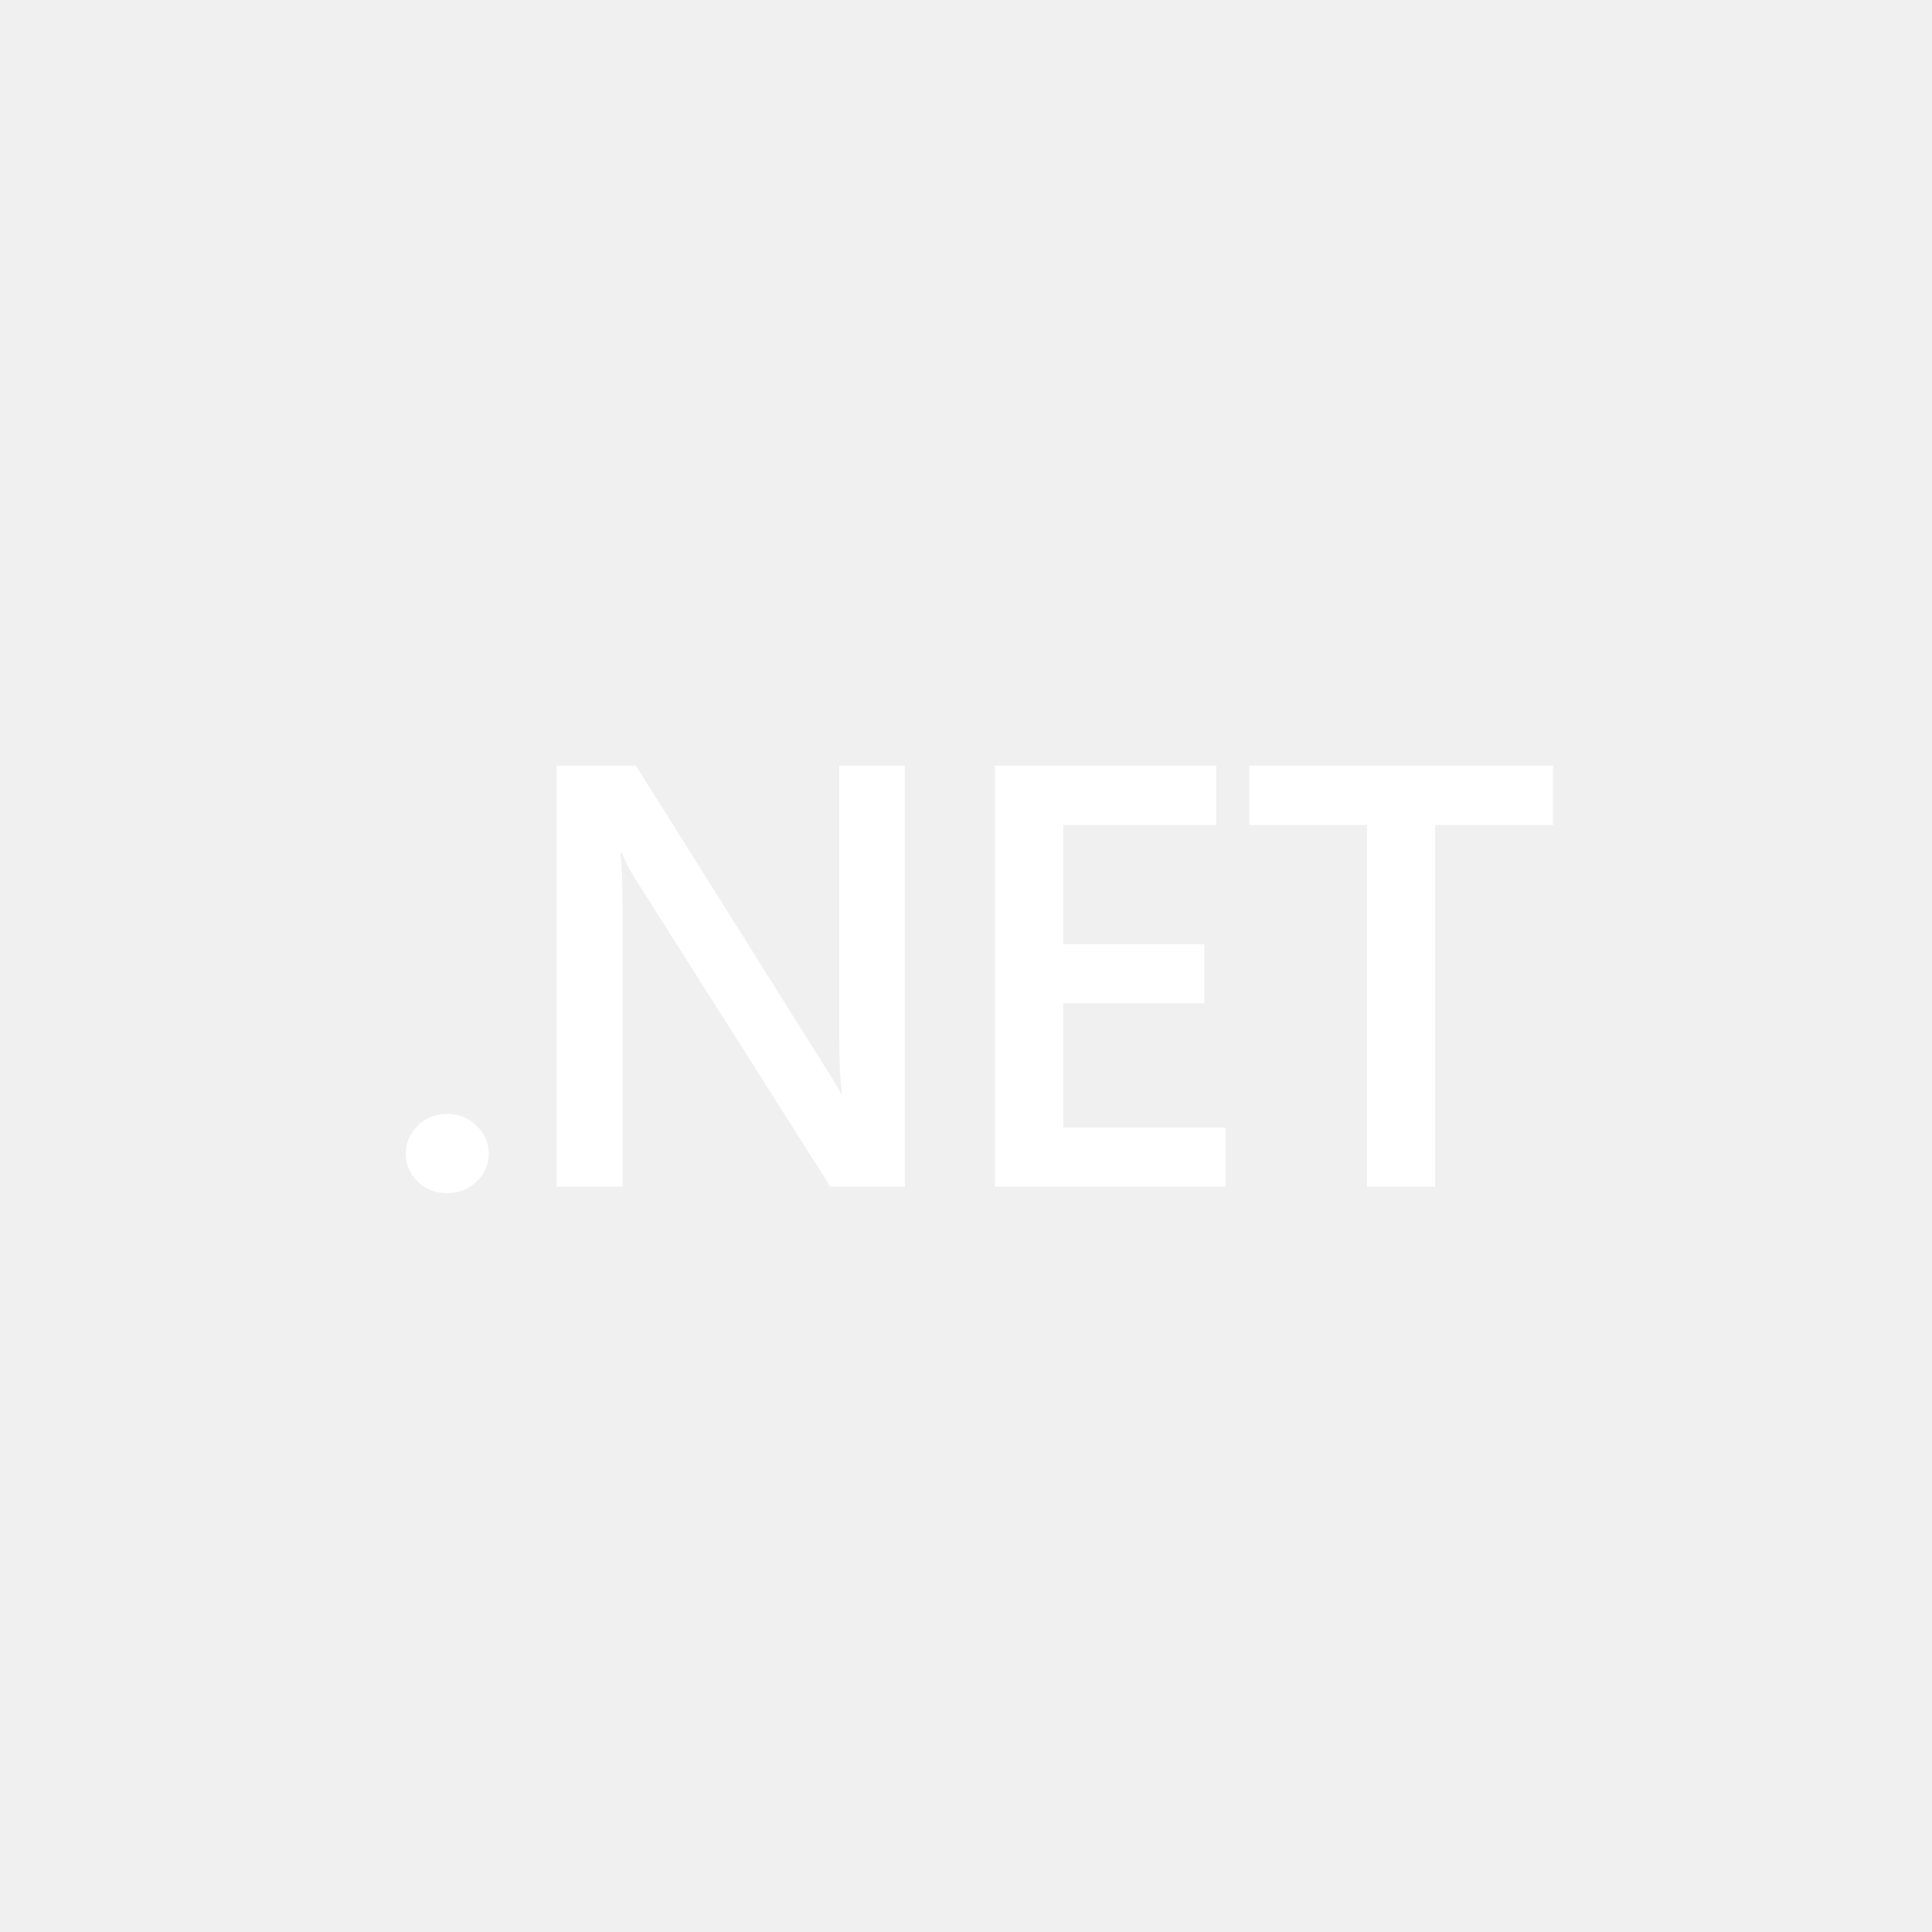
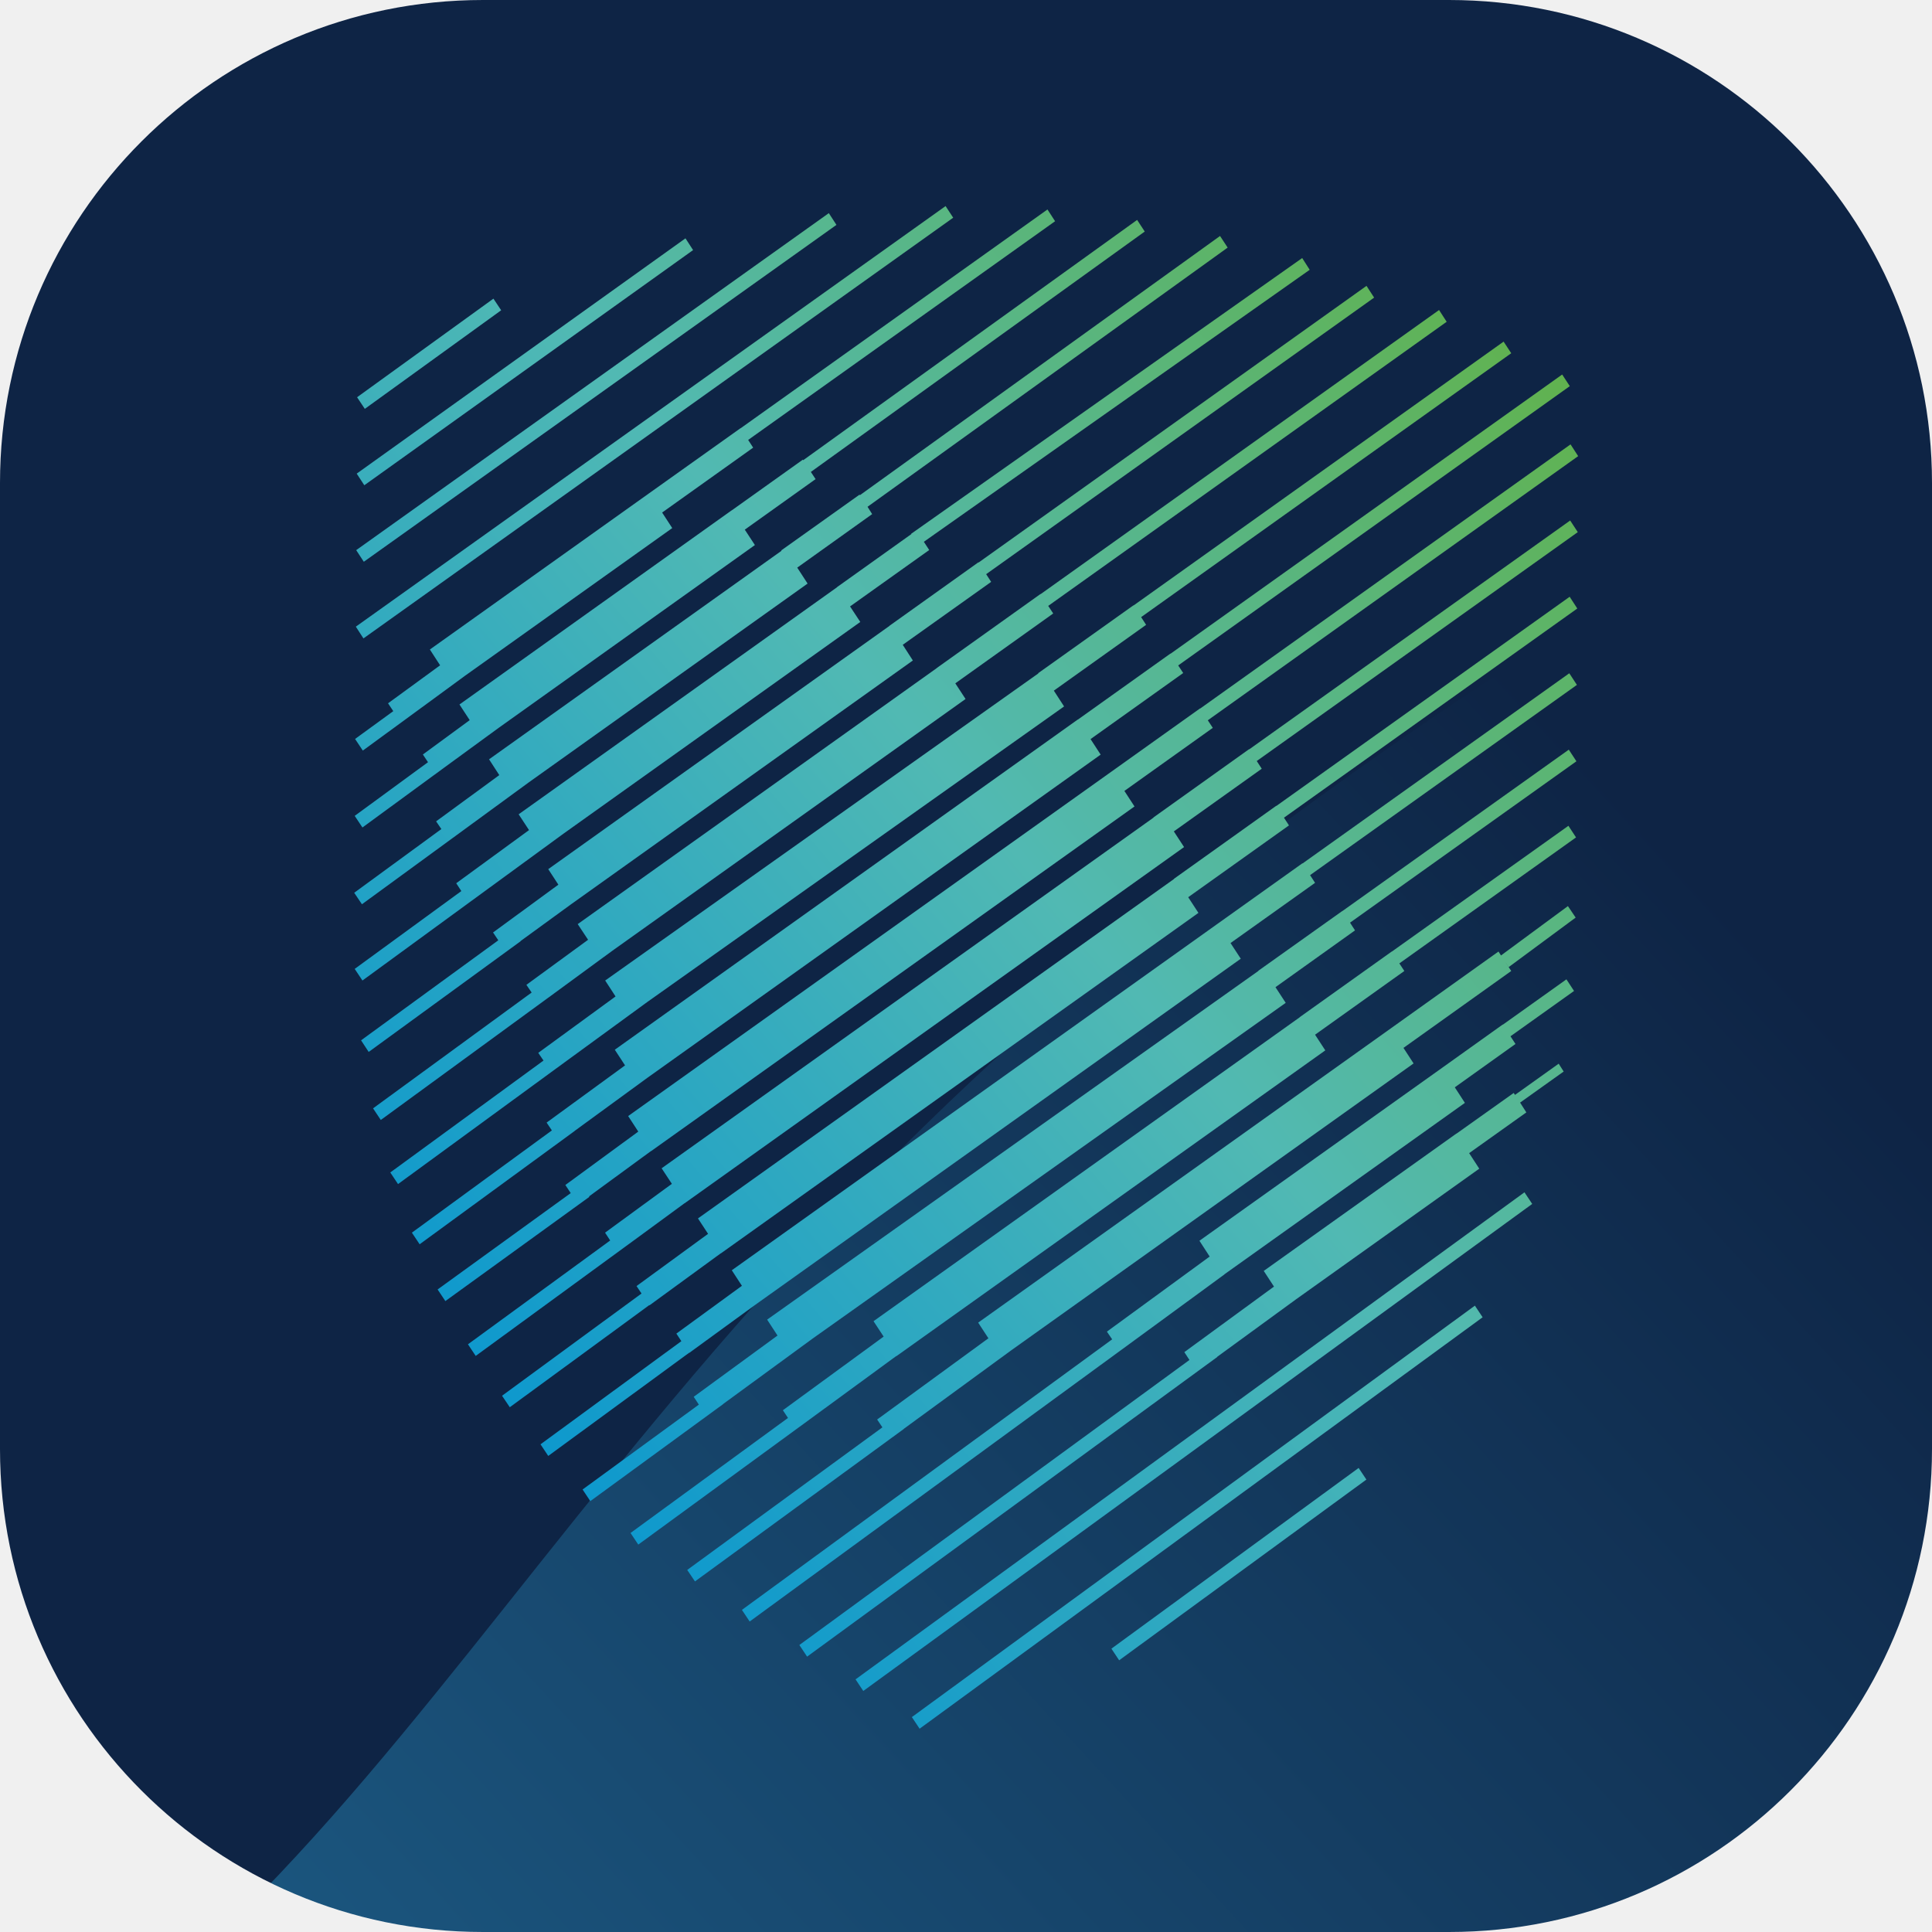
- <svg xmlns="http://www.w3.org/2000/svg" width="456" height="456" viewBox="0 0 456 456" version="1.1" xml:space="preserve" style="fill-rule:evenodd;clip-rule:evenodd;stroke-linejoin:round;stroke-miterlimit:2;">
-   <path d="m 105.5,281.609 c -2.703,0 -5.001,-0.9 -6.893,-2.702 -1.892,-1.848 -2.838,-4.042 -2.838,-6.582 0,-2.587 0.946,-4.804 2.838,-6.652 1.892,-1.848 4.19,-2.772 6.893,-2.772 2.748,0 5.068,0.924 6.96,2.772 1.937,1.848 2.906,4.064 2.906,6.652 0,2.54 -0.968,4.734 -2.906,6.582 -1.892,1.802 -4.212,2.702 -6.96,2.702 z" style="fill:#ffffff;fill-rule:nonzero;stroke-width:0.838" />
-   <path d="M 213.561,280.084 H 195.99 L 149.7,207.054 c -1.171,-1.848 -2.14,-3.765 -2.906,-5.751 h -0.406 c 0.361,2.125 0.541,6.675 0.541,13.65 v 65.132 h -15.543 v -99.36 h 18.719 l 44.737,71.298 c 1.892,2.957 3.109,4.989 3.649,6.098 h 0.27 c -0.45,-2.632 -0.676,-7.09 -0.676,-13.373 v -64.023 h 15.476 z" style="fill:#ffffff;fill-rule:nonzero;stroke-width:0.838" />
-   <path d="m 289.251,280.084 h -54.401 v -99.36 h 52.238 v 13.997 h -36.154 v 28.131 h 33.316 v 13.927 h -33.316 v 29.378 h 38.316 z" style="fill:#ffffff;fill-rule:nonzero;stroke-width:0.838" />
-   <path d="M 366.565,194.721 H 338.722 v 85.363 h -16.084 v -85.363 h -27.775 v -13.997 h 71.701 z" style="fill:#ffffff;fill-rule:nonzero;stroke-width:0.838" />
+ <svg xmlns="http://www.w3.org/2000/svg" width="600" height="600" viewBox="0 0 600 600" fill="none">
+   <mask id="mask0_3624_12010" style="mask-type:alpha" maskUnits="userSpaceOnUse" x="0" y="0" width="600" height="600">
+     <rect width="600" height="600" rx="150" fill="#002447" />
+   </mask>
+   <g mask="url(#mask0_3624_12010)">
+     <mask id="mask1_3624_12010" style="mask-type:alpha" maskUnits="userSpaceOnUse" x="0" y="0" width="600" height="661">
+       <path d="M600 0H0V660.938H600V0Z" fill="white" />
+     </mask>
+     <g mask="url(#mask1_3624_12010)">
+       <path d="M600 0H0V660.938H600V0Z" fill="url(#paint0_linear_3624_12010)" />
+       <mask id="mask2_3624_12010" style="mask-type:alpha" maskUnits="userSpaceOnUse" x="0" y="0" width="600" height="661">
+         <path d="M600 0H0V660.292H600V0Z" fill="white" />
+       </mask>
+       <g mask="url(#mask2_3624_12010)">
+         <path d="M600 0H0V660.2H600V0Z" fill="url(#paint1_linear_3624_12010)" />
+         <path d="M884.058 -2.228C705.886 122.727 618.238 87.516 376.98 271.908C156.833 440.117 124.55 609.6 -53.703 680.513L-524.638 681.592V-9.682L884.058 -2.228Z" fill="#0E2445" />
+       </g>
+     </g>
+   </g>
+   <path d="M296.023 67.609L293.657 64L110.504 194.615L112.869 198.265L296.023 67.609Z" fill="url(#paint2_linear_3624_12010)" />
+   <path d="M259.764 69.84L257.399 66.19L110.62 170.852L112.986 174.461L259.764 69.84Z" fill="url(#paint3_linear_3624_12010)" />
+   <path d="M215.246 77.666L212.88 74.016L110.776 147.089L113.141 150.698L215.246 77.666Z" fill="url(#paint4_linear_3624_12010)" />
+   <path d="M155.643 96.36L153.238 92.751L110.892 123.367L113.296 126.976L155.643 96.36Z" fill="url(#paint5_linear_3624_12010)" />
+   <path d="M387.929 232.733V232.652L358.224 253.86L358.263 253.901L205.474 362.821L208.654 367.647L187.907 382.813L189.497 385.246L145.328 417.484L147.732 421.093L196.477 385.489L212.57 373.689H212.609L367.725 263.066L364.545 258.199L391.846 238.735L390.294 236.342L489.995 165.256L487.63 161.647L387.929 232.733Z" fill="url(#paint6_linear_3624_12010)" />
+   <path d="M396.383 250.292L396.344 250.251L364.584 272.919L364.623 272.96L216.759 378.393L219.9 383.178L197.679 399.398L199.23 401.71L155.914 433.461L158.319 437.03L201.635 405.319L201.673 405.4L223.855 389.22V389.26L372.185 283.503L369.005 278.637L400.299 256.334L398.749 253.942L489.841 188.979L487.475 185.329L396.383 250.292Z" fill="url(#paint7_linear_3624_12010)" />
+   <path d="M404.488 268.175V268.094L378.157 286.869L227.267 394.491L230.409 399.317L210.05 414.159L211.601 416.511L167.858 448.546L170.262 452.155L214.005 420.12L214.044 420.16L234.364 405.359L385.331 297.737L382.151 292.87L408.404 274.176L406.853 271.784L489.724 212.701L487.358 209.092L404.488 268.175Z" fill="url(#paint8_linear_3624_12010)" />
+   <path d="M416.897 282.935V282.895L390.799 301.467L390.837 301.508L238.242 409.82L241.461 414.767L215.44 433.785L217.03 436.218L180.927 462.577L183.331 466.186L224.592 436.056V436.016L252.319 415.74L399.291 311.443L396.111 306.577L420.814 288.937L419.262 286.544L489.569 236.423L487.203 232.814L416.897 282.935Z" fill="url(#paint9_linear_3624_12010)" />
+   <path d="M432.215 295.547V295.506L403.673 315.863V315.903L271.282 410.307L274.423 415.092L243.128 437.962L244.718 440.355L195.818 476.08L198.222 479.689L251.466 440.801L278.339 421.134L278.378 421.174L411.584 326.203L408.404 321.337L436.131 301.548L434.58 299.196L489.453 260.065L487.087 256.456L432.215 295.547Z" fill="url(#paint10_linear_3624_12010)" />
+   <path d="M466.147 296.723L465.371 295.507L431.904 319.391L303.779 410.753L306.959 415.619L272.406 440.842L274.035 443.275L213.424 487.557L215.828 491.125L280.705 443.761V443.721L314.055 419.35L439.001 330.259L435.86 325.433L469.326 301.549L467.348 298.548L468.551 300.332L489.336 284.963L486.932 281.395L466.147 296.723Z" fill="url(#paint11_linear_3624_12010)" />
+   <path d="M466.728 318.215L466.69 318.174L447.843 331.637L372.495 385.327L375.675 390.233L343.76 413.55L345.389 415.943L230.409 499.965L232.813 503.574L352.33 416.227L380.251 395.789V395.748L454.939 342.505L451.798 337.679L470.645 324.216L469.094 321.824L488.832 307.752L486.467 304.144L466.728 318.215Z" fill="url(#paint12_linear_3624_12010)" />
+   <path d="M470.49 340.032L470.102 339.423L452.302 352.075V352.035L392.467 394.694L395.646 399.56L367.803 419.917L369.393 422.35L248.247 510.873L250.651 514.482L378.04 421.418L378.002 421.377L402.471 403.534L459.399 362.943L456.258 358.117L474.018 345.465L472.08 342.424L485.613 332.773L484.063 330.34L470.49 340.032Z" fill="url(#paint13_linear_3624_12010)" />
+   <path d="M127.373 222.352L144.358 209.903L208.77 163.999L205.629 159.174L233.899 139.02L232.348 136.627L327.666 68.704L325.301 65.054L229.982 133.018V132.977L201.673 153.131L133.5 201.712L136.68 206.618L120.509 218.419L122.138 220.852L110.271 229.489L112.676 233.098L127.373 222.352Z" fill="url(#paint14_linear_3624_12010)" />
+   <path d="M138.037 238.329L154.867 226.042L234.442 169.271L231.301 164.486L253.289 148.792L251.815 146.562L355.51 71.907L353.145 68.298L249.45 142.913L249.333 142.75L227.384 158.403H227.345L142.691 218.784L145.871 223.65L131.329 234.315L132.918 236.707L110.155 253.374L112.559 256.983L138.037 238.329Z" fill="url(#paint15_linear_3624_12010)" />
+   <path d="M141.837 259.334L164.136 243.033L250.807 181.233L247.588 176.285L270.856 159.66L269.42 157.389L381.259 76.895L378.894 73.286L267.055 153.78L266.939 153.617L242.624 170.933L242.702 171.054L151.881 235.814L155.061 240.721L135.439 255.076L137.068 257.469L110 277.258L112.404 280.826L141.837 259.334Z" fill="url(#paint16_linear_3624_12010)" />
+   <path d="M150.757 276.609L175.071 258.848L267.171 193.155L263.992 188.33L288.577 170.812L286.91 168.257L406.737 83.789L404.41 80.139L282.955 165.783L283.032 165.864L259.959 182.328V182.369L161.072 252.887L164.291 257.794L141.683 274.298L143.272 276.731L110.155 300.899L112.559 304.508L150.757 276.609Z" fill="url(#paint17_linear_3624_12010)" />
+   <path d="M161.654 292.262L177.359 280.827L283.497 205.118L280.356 200.252L307.811 180.706L306.26 178.314L426.747 92.426L424.381 88.777L303.895 174.705L303.856 174.624L276.245 194.331V194.372L170.262 269.919L173.404 274.744L153.122 289.586L154.751 292.019L112.133 323.081L114.498 326.69L161.692 292.303L161.654 292.262Z" fill="url(#paint18_linear_3624_12010)" />
+   <path d="M172.24 308.401L190.117 295.303L299.862 217.08L296.682 212.214L327.085 190.519L325.534 188.167L449.277 99.928L446.912 96.278L323.168 184.518L323.129 184.477L290.904 207.47H290.943L179.414 286.99L182.633 291.856L163.476 305.847L165.105 308.239L115.856 344.208L118.26 347.817L172.24 308.401Z" fill="url(#paint19_linear_3624_12010)" />
+   <path d="M175.265 329.975L200.937 311.24L330.459 219.392L327.279 214.485L355.936 194.047L354.385 191.655L469.326 109.701L466.961 106.092L352.02 188.046L351.981 188.005L322.431 209.051L322.47 209.132L187.946 304.508L191.164 309.456L167.16 326.974L168.789 329.366L121.207 364.119L123.611 367.728L175.265 329.975Z" fill="url(#paint20_linear_3624_12010)" />
+   <path d="M178.445 351.224L201.169 334.638L341.821 234.355L338.68 229.53L367.454 209.011L365.902 206.659L487.514 119.92L485.148 116.311L363.537 203.009L363.498 202.969L334.724 223.488V223.447L190.932 326.001L194.112 330.867L169.758 348.628L171.387 351.061L127.916 382.813L130.32 386.422L178.484 351.224H178.445Z" fill="url(#paint21_linear_3624_12010)" />
+   <path d="M182.943 371.54L202.178 357.468V357.509L352.33 250.454L349.189 245.628L376.644 226.042L375.093 223.69L490.112 141.655L487.746 138.006L372.728 220.041L372.689 220L345.234 239.586L195.081 346.601L198.222 351.426L175.575 368.012L177.243 370.526L135.904 400.453L138.309 404.062L183.021 371.702L182.943 371.54Z" fill="url(#paint22_linear_3624_12010)" />
+   <path d="M265.698 521.538L268.102 525.147L475.841 373.891L473.437 370.282L265.698 521.538Z" fill="url(#paint23_linear_3624_12010)" />
+   <path d="M283.187 533.257L285.591 536.866L460.446 409.089L458.041 405.481L283.187 533.257Z" fill="url(#paint24_linear_3624_12010)" />
+   <path d="M345.156 512.009L347.56 515.618L424.343 459.495L421.938 455.886L345.156 512.009Z" fill="url(#paint25_linear_3624_12010)" />
+   <defs>
+     <linearGradient id="paint0_linear_3624_12010" x1="44.231" y1="627.167" x2="642.224" y2="275.328" gradientUnits="userSpaceOnUse">
+       <stop stop-color="#3AACC6" />
+       <stop offset="1" stop-color="#60BB96" />
+     </linearGradient>
+     <linearGradient id="paint1_linear_3624_12010" x1="0" y1="660.2" x2="478.596" y2="218.376" gradientUnits="userSpaceOnUse">
+       <stop stop-color="#1D5F89" />
+       <stop offset="1" stop-color="#0E2445" />
+     </linearGradient>
+     <linearGradient id="paint2_linear_3624_12010" x1="371.6" y1="-24.405" x2="-11.699" y2="299.46" gradientUnits="userSpaceOnUse">
+       <stop stop-color="#61B24D" />
+       <stop offset="0.456" stop-color="#51B9B3" />
+       <stop offset="1" stop-color="#0293D2" />
+     </linearGradient>
+     <linearGradient id="paint3_linear_3624_12010" x1="358.567" y1="-39.828" x2="-24.732" y2="284.035" gradientUnits="userSpaceOnUse">
+       <stop stop-color="#61B24D" />
+       <stop offset="0.456" stop-color="#51B9B3" />
+       <stop offset="1" stop-color="#0293D2" />
+     </linearGradient>
+     <linearGradient id="paint4_linear_3624_12010" x1="345.049" y1="-55.827" x2="-38.25" y2="268.036" gradientUnits="userSpaceOnUse">
+       <stop stop-color="#61B24D" />
+       <stop offset="0.456" stop-color="#51B9B3" />
+       <stop offset="1" stop-color="#0293D2" />
+     </linearGradient>
+     <linearGradient id="paint5_linear_3624_12010" x1="330.82" y1="-72.668" x2="-52.48" y2="251.195" gradientUnits="userSpaceOnUse">
+       <stop stop-color="#61B24D" />
+       <stop offset="0.456" stop-color="#51B9B3" />
+       <stop offset="1" stop-color="#0293D2" />
+     </linearGradient>
+     <linearGradient id="paint6_linear_3624_12010" x1="497.793" y1="124.949" x2="114.494" y2="448.812" gradientUnits="userSpaceOnUse">
+       <stop stop-color="#61B24D" />
+       <stop offset="0.456" stop-color="#51B9B3" />
+       <stop offset="1" stop-color="#0293D2" />
+     </linearGradient>
+     <linearGradient id="paint7_linear_3624_12010" x1="509.497" y1="138.799" x2="126.198" y2="462.664" gradientUnits="userSpaceOnUse">
+       <stop stop-color="#61B24D" />
+       <stop offset="0.456" stop-color="#51B9B3" />
+       <stop offset="1" stop-color="#0293D2" />
+     </linearGradient>
+     <linearGradient id="paint8_linear_3624_12010" x1="521.297" y1="152.766" x2="137.998" y2="476.629" gradientUnits="userSpaceOnUse">
+       <stop stop-color="#61B24D" />
+       <stop offset="0.456" stop-color="#51B9B3" />
+       <stop offset="1" stop-color="#0293D2" />
+     </linearGradient>
+     <linearGradient id="paint9_linear_3624_12010" x1="533.091" y1="166.723" x2="149.792" y2="490.587" gradientUnits="userSpaceOnUse">
+       <stop stop-color="#61B24D" />
+       <stop offset="0.456" stop-color="#51B9B3" />
+       <stop offset="1" stop-color="#0293D2" />
+     </linearGradient>
+     <linearGradient id="paint10_linear_3624_12010" x1="545.142" y1="180.986" x2="161.843" y2="504.85" gradientUnits="userSpaceOnUse">
+       <stop stop-color="#61B24D" />
+       <stop offset="0.456" stop-color="#51B9B3" />
+       <stop offset="1" stop-color="#0293D2" />
+     </linearGradient>
+     <linearGradient id="paint11_linear_3624_12010" x1="557.601" y1="195.731" x2="174.301" y2="519.595" gradientUnits="userSpaceOnUse">
+       <stop stop-color="#61B24D" />
+       <stop offset="0.456" stop-color="#51B9B3" />
+       <stop offset="1" stop-color="#0293D2" />
+     </linearGradient>
+     <linearGradient id="paint12_linear_3624_12010" x1="570.378" y1="210.853" x2="187.079" y2="534.717" gradientUnits="userSpaceOnUse">
+       <stop stop-color="#61B24D" />
+       <stop offset="0.456" stop-color="#51B9B3" />
+       <stop offset="1" stop-color="#0293D2" />
+     </linearGradient>
+     <linearGradient id="paint13_linear_3624_12010" x1="582.698" y1="225.434" x2="199.399" y2="549.298" gradientUnits="userSpaceOnUse">
+       <stop stop-color="#61B24D" />
+       <stop offset="0.456" stop-color="#51B9B3" />
+       <stop offset="1" stop-color="#0293D2" />
+     </linearGradient>
+     <linearGradient id="paint14_linear_3624_12010" x1="385.514" y1="-7.937" x2="2.214" y2="315.927" gradientUnits="userSpaceOnUse">
+       <stop stop-color="#61B24D" />
+       <stop offset="0.456" stop-color="#51B9B3" />
+       <stop offset="1" stop-color="#0293D2" />
+     </linearGradient>
+     <linearGradient id="paint15_linear_3624_12010" x1="398.448" y1="7.371" x2="15.149" y2="331.235" gradientUnits="userSpaceOnUse">
+       <stop stop-color="#61B24D" />
+       <stop offset="0.456" stop-color="#51B9B3" />
+       <stop offset="1" stop-color="#0293D2" />
+     </linearGradient>
+     <linearGradient id="paint16_linear_3624_12010" x1="411.332" y1="22.618" x2="28.032" y2="346.482" gradientUnits="userSpaceOnUse">
+       <stop stop-color="#61B24D" />
+       <stop offset="0.456" stop-color="#51B9B3" />
+       <stop offset="1" stop-color="#0293D2" />
+     </linearGradient>
+     <linearGradient id="paint17_linear_3624_12010" x1="424.611" y1="38.335" x2="41.312" y2="362.2" gradientUnits="userSpaceOnUse">
+       <stop stop-color="#61B24D" />
+       <stop offset="0.456" stop-color="#51B9B3" />
+       <stop offset="1" stop-color="#0293D2" />
+     </linearGradient>
+     <linearGradient id="paint18_linear_3624_12010" x1="436.963" y1="52.954" x2="53.663" y2="376.818" gradientUnits="userSpaceOnUse">
+       <stop stop-color="#61B24D" />
+       <stop offset="0.456" stop-color="#51B9B3" />
+       <stop offset="1" stop-color="#0293D2" />
+     </linearGradient>
+     <linearGradient id="paint19_linear_3624_12010" x1="449.525" y1="67.821" x2="66.226" y2="391.685" gradientUnits="userSpaceOnUse">
+       <stop stop-color="#61B24D" />
+       <stop offset="0.456" stop-color="#51B9B3" />
+       <stop offset="1" stop-color="#0293D2" />
+     </linearGradient>
+     <linearGradient id="paint20_linear_3624_12010" x1="462.137" y1="82.749" x2="78.838" y2="406.612" gradientUnits="userSpaceOnUse">
+       <stop stop-color="#61B24D" />
+       <stop offset="0.456" stop-color="#51B9B3" />
+       <stop offset="1" stop-color="#0293D2" />
+     </linearGradient>
+     <linearGradient id="paint21_linear_3624_12010" x1="474.452" y1="97.323" x2="91.153" y2="421.187" gradientUnits="userSpaceOnUse">
+       <stop stop-color="#61B24D" />
+       <stop offset="0.456" stop-color="#51B9B3" />
+       <stop offset="1" stop-color="#0293D2" />
+     </linearGradient>
+     <linearGradient id="paint22_linear_3624_12010" x1="486.111" y1="111.121" x2="102.812" y2="434.985" gradientUnits="userSpaceOnUse">
+       <stop stop-color="#61B24D" />
+       <stop offset="0.456" stop-color="#51B9B3" />
+       <stop offset="1" stop-color="#0293D2" />
+     </linearGradient>
+     <linearGradient id="paint23_linear_3624_12010" x1="595.258" y1="240.298" x2="211.958" y2="564.163" gradientUnits="userSpaceOnUse">
+       <stop stop-color="#61B24D" />
+       <stop offset="0.456" stop-color="#51B9B3" />
+       <stop offset="1" stop-color="#0293D2" />
+     </linearGradient>
+     <linearGradient id="paint24_linear_3624_12010" x1="606.858" y1="254.028" x2="223.559" y2="577.893" gradientUnits="userSpaceOnUse">
+       <stop stop-color="#61B24D" />
+       <stop offset="0.456" stop-color="#51B9B3" />
+       <stop offset="1" stop-color="#0293D2" />
+     </linearGradient>
+     <linearGradient id="paint25_linear_3624_12010" x1="619.439" y1="268.917" x2="236.139" y2="592.781" gradientUnits="userSpaceOnUse">
+       <stop stop-color="#61B24D" />
+       <stop offset="0.456" stop-color="#51B9B3" />
+       <stop offset="1" stop-color="#0293D2" />
+     </linearGradient>
+   </defs>
</svg>
